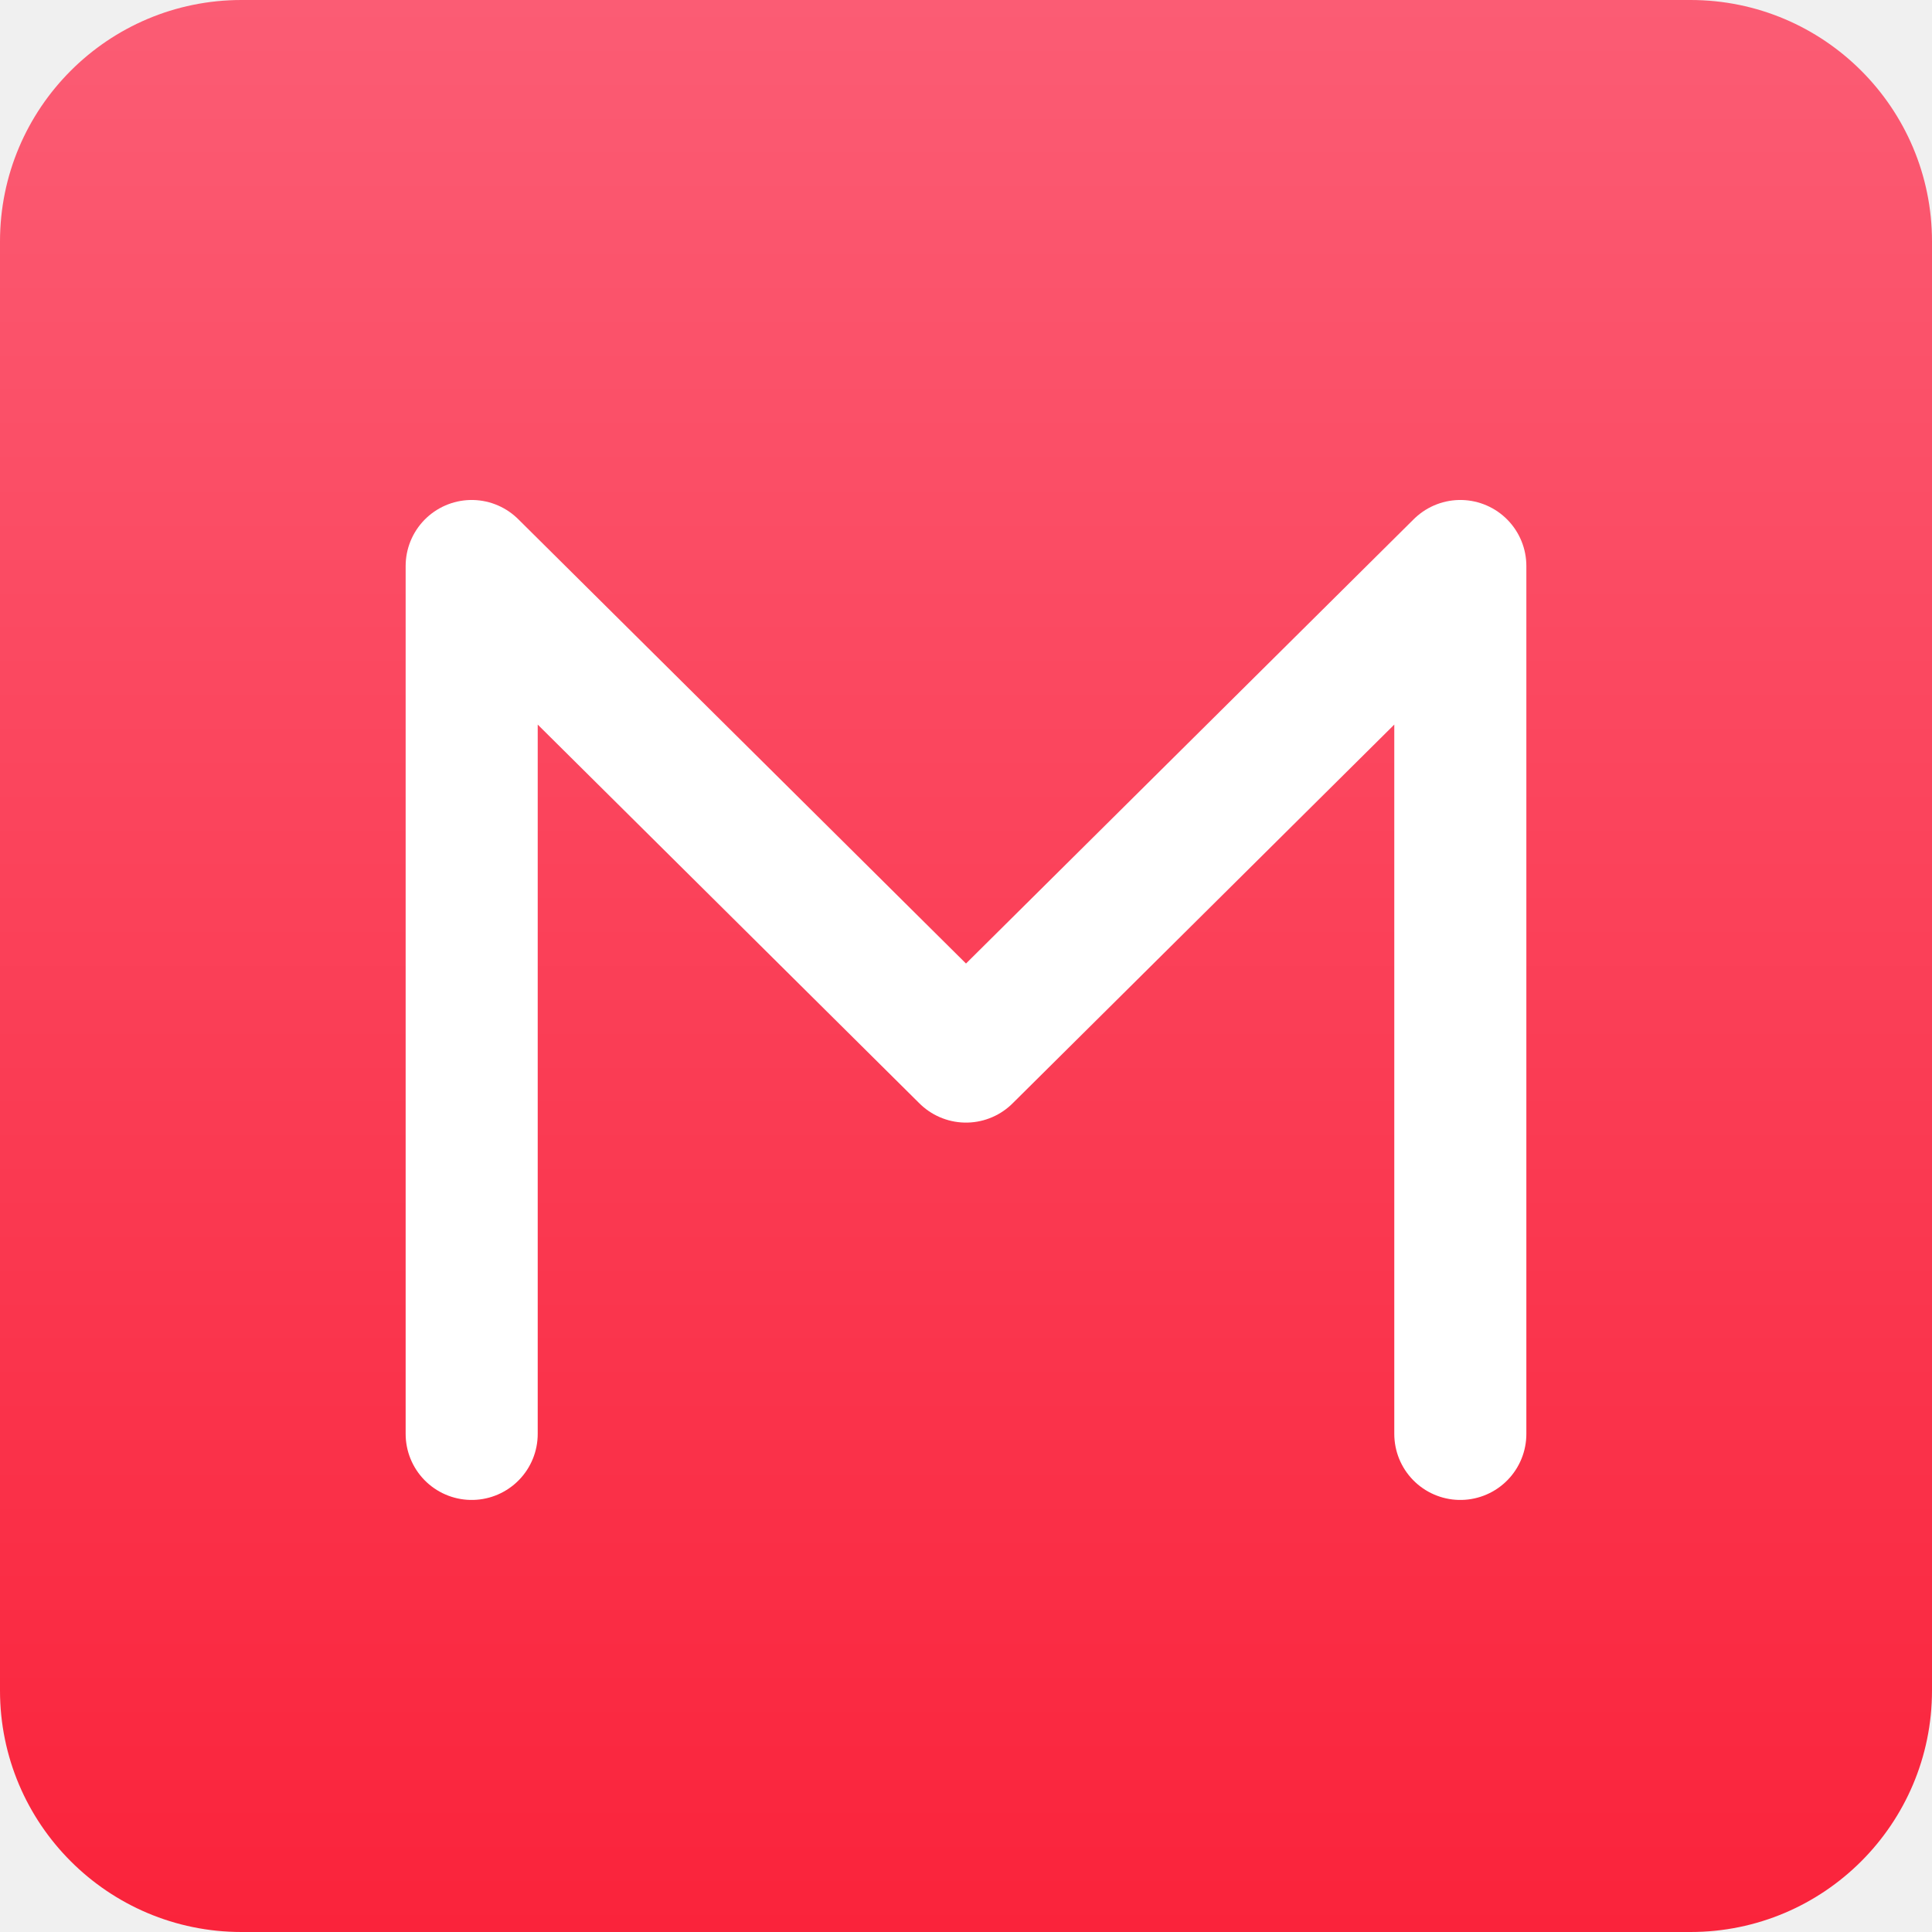
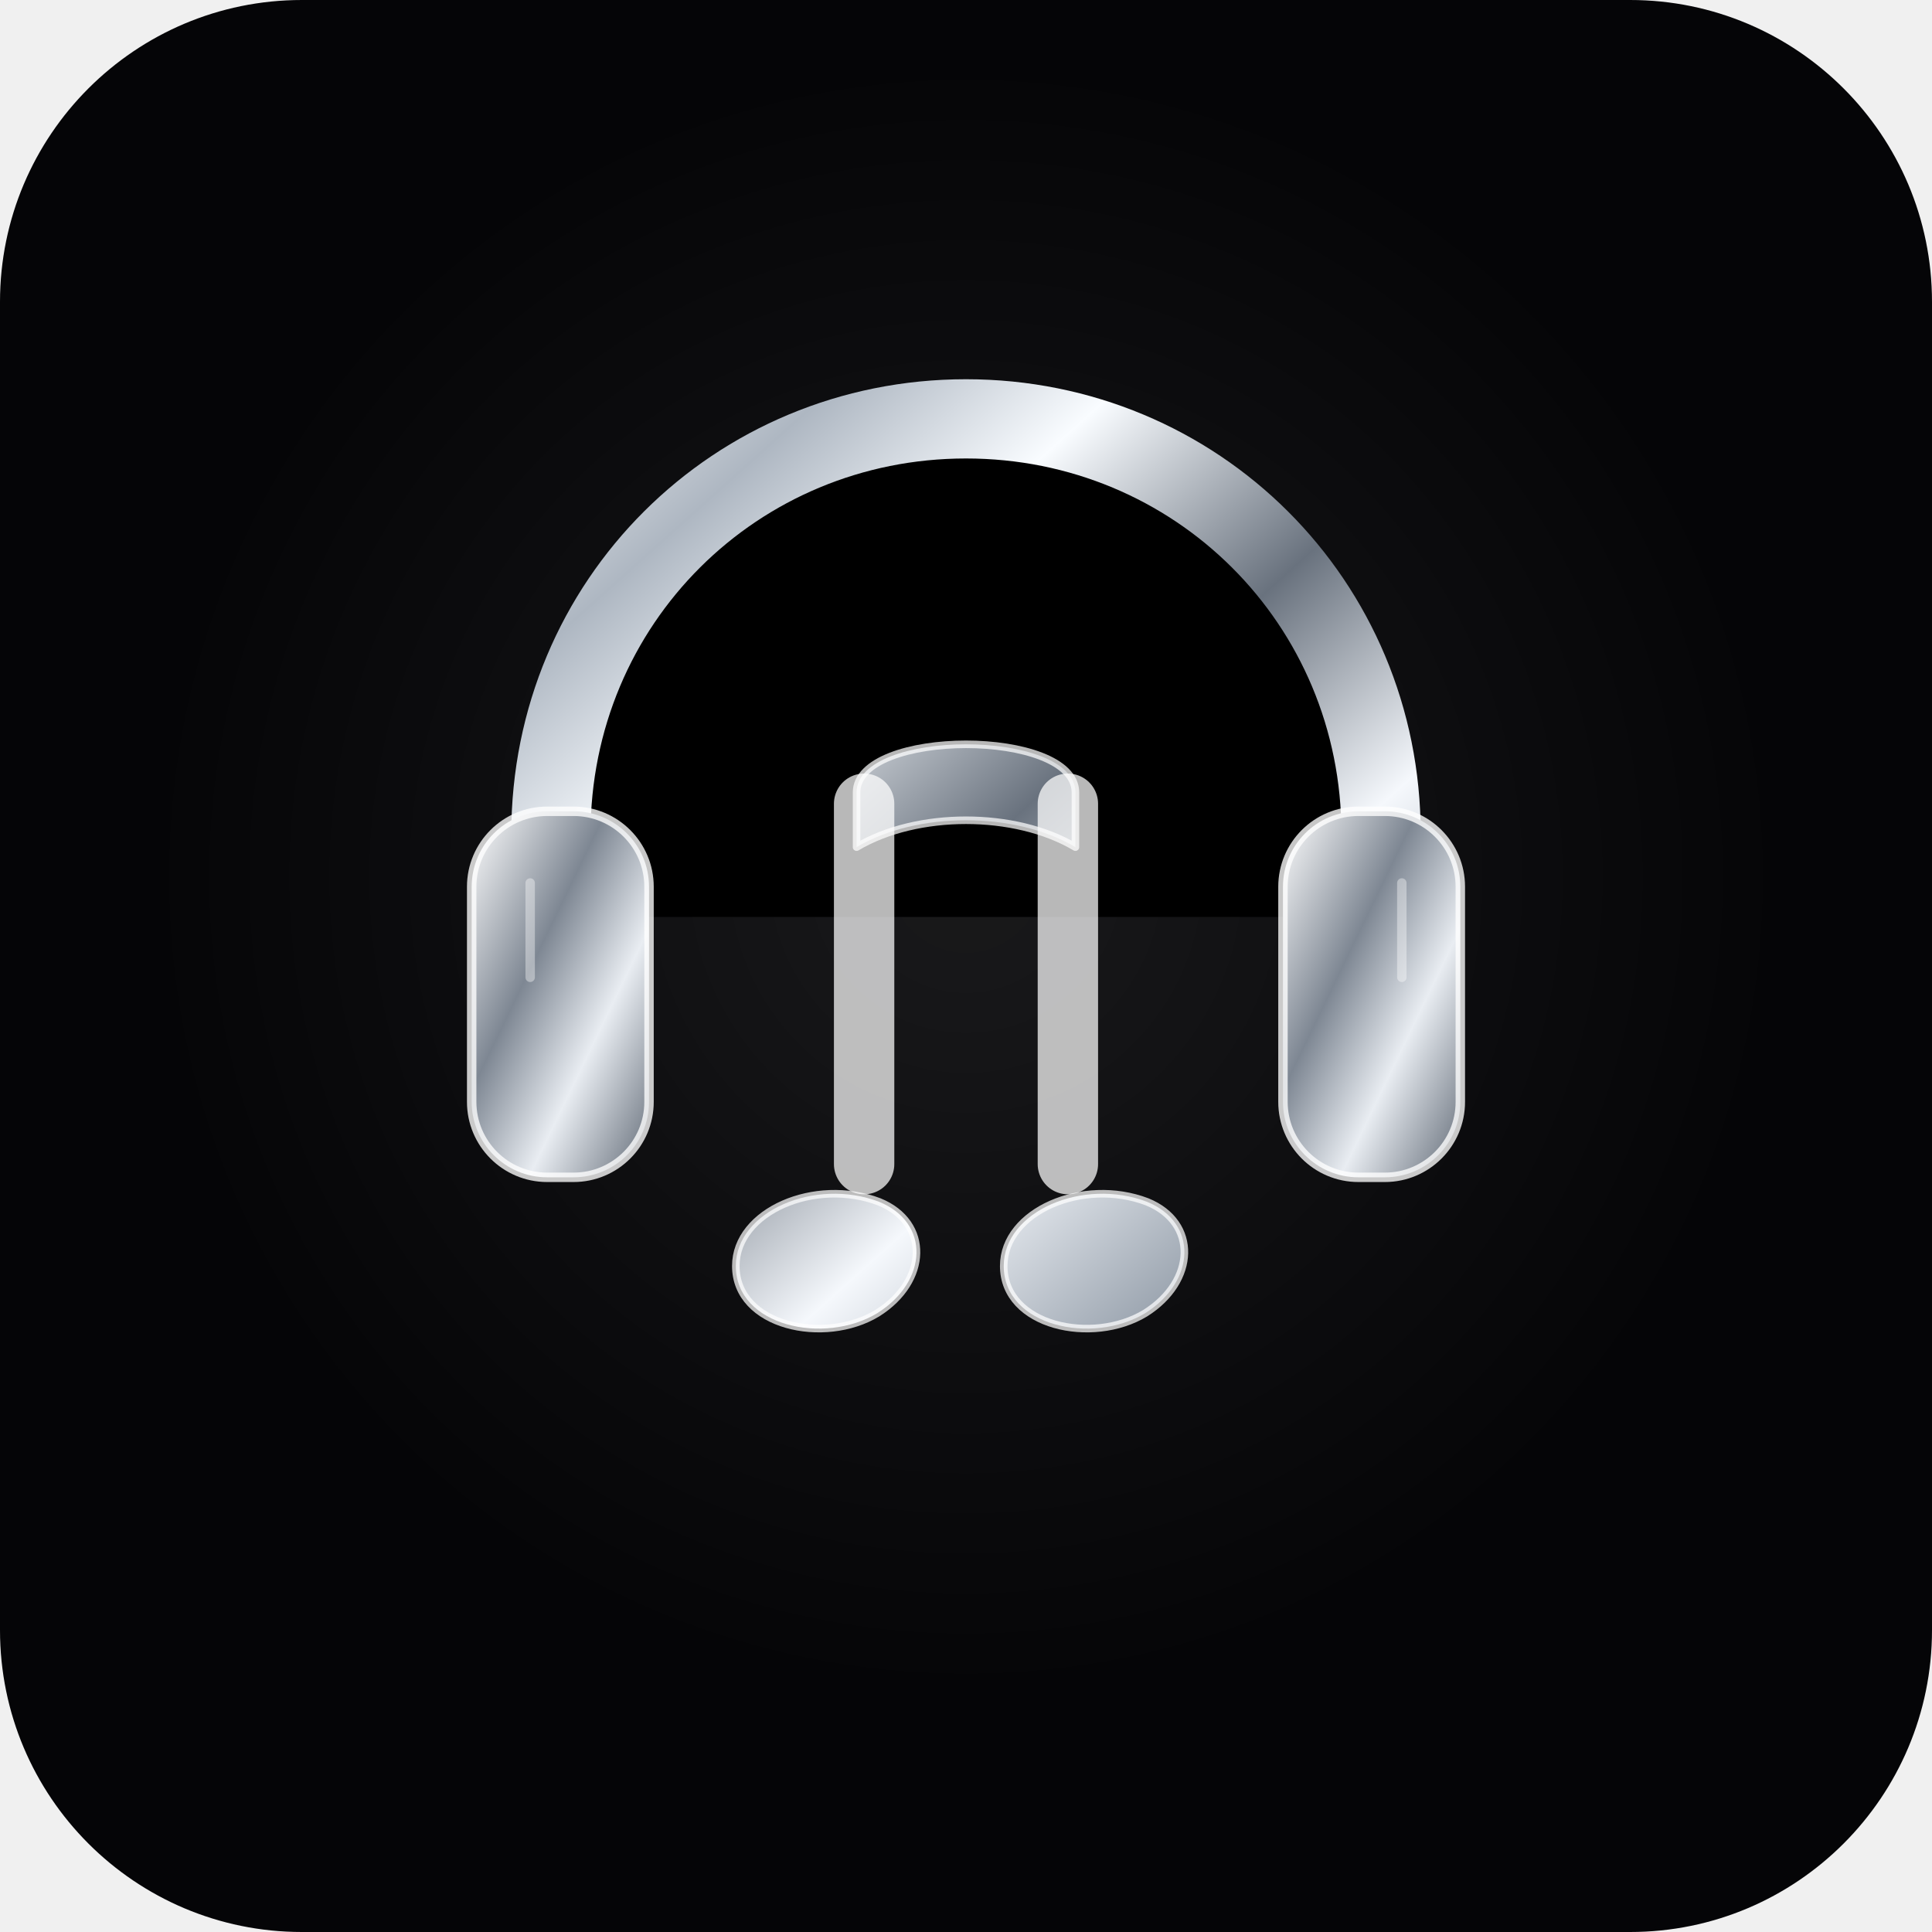
- <svg xmlns="http://www.w3.org/2000/svg" width="1024" height="1024" viewBox="0 0 1024 1024" fill="none">
-   <rect width="1024" height="1024" rx="128" fill="url(#paint0_linear_1_3)" />
-   <path d="M 250 760 L 250 300 L 512 560 L 774 300 L 774 760" stroke="white" stroke-width="70" stroke-linecap="round" stroke-linejoin="round" />
+ <svg xmlns="http://www.w3.org/2000/svg" width="1024" height="1024" viewBox="0 0 1024 1024">
  <defs>
-     <linearGradient id="paint0_linear_1_3" x1="512" y1="0" x2="512" y2="1024" gradientUnits="userSpaceOnUse">
-       <stop stop-color="#FB5C74" />
-       <stop offset="1" stop-color="#FA233B" />
+     <linearGradient id="chrome" x1="250" y1="210" x2="770" y2="790" gradientUnits="userSpaceOnUse">
+       <stop offset="0" stop-color="#FFFFFF" />
+       <stop offset="0.16" stop-color="#AEB7C2" />
+       <stop offset="0.29" stop-color="#F9FCFF" />
+       <stop offset="0.46" stop-color="#69727E" />
+       <stop offset="0.62" stop-color="#F5F8FC" />
+       <stop offset="0.79" stop-color="#929CA8" />
+       <stop offset="1" stop-color="#FFFFFF" />
    </linearGradient>
+     <linearGradient id="cup" x1="0" y1="0" x2="1" y2="1">
+       <stop offset="0" stop-color="#FFFFFF" />
+       <stop offset="0.38" stop-color="#7E8793" />
+       <stop offset="0.66" stop-color="#E9EDF2" />
+       <stop offset="1" stop-color="#606975" />
+     </linearGradient>
+     <radialGradient id="glow" cx="0" cy="0" r="1" gradientTransform="translate(512 465) rotate(90) scale(430)" gradientUnits="userSpaceOnUse">
+       <stop stop-color="#FFFFFF" stop-opacity=".08" />
+       <stop offset="1" stop-color="#FFFFFF" stop-opacity="0" />
+     </radialGradient>
  </defs>
+   <rect width="1024" height="1024" rx="160" fill="#050507" />
+   <rect width="1024" height="1024" rx="160" fill="url(#glow)" />
+   <g stroke="url(#chrome)" stroke-linecap="round" stroke-linejoin="round">
+     <path d="M292 486V442C292 319 390 222 512 222C634 222 732 319 732 442V486" stroke-width="42" />
+     <path d="M296 444V486M728 444V486" stroke-width="10" stroke="#FFFFFF" stroke-opacity=".72" />
+   </g>
+   <g fill="url(#cup)" stroke="#FFFFFF" stroke-opacity=".78" stroke-width="5">
+     <rect x="250" y="430" width="94" height="194" rx="40" />
+     <rect x="680" y="430" width="94" height="194" rx="40" />
+   </g>
+   <g fill="url(#chrome)" stroke="#FFFFFF" stroke-opacity=".72" stroke-width="4" stroke-linejoin="round">
+     <path d="M454 420C454 386 570 386 570 420V449C538 430 486 430 454 449Z" />
+     <path d="M458 426V617" stroke-width="32" stroke-linecap="round" />
+     <path d="M566 426V617" stroke-width="32" stroke-linecap="round" />
+     <path d="M390 671C390 642 432 624 466 637C493 648 492 679 465 696C437 713 390 703 390 671Z" />
+     <path d="M532 671C532 642 574 624 608 637C635 648 634 679 607 696C579 713 532 703 532 671Z" />
+   </g>
+   <path d="M281 468V518M743 468V518" stroke="#FFFFFF" stroke-opacity=".38" stroke-width="5" stroke-linecap="round" />
</svg>
